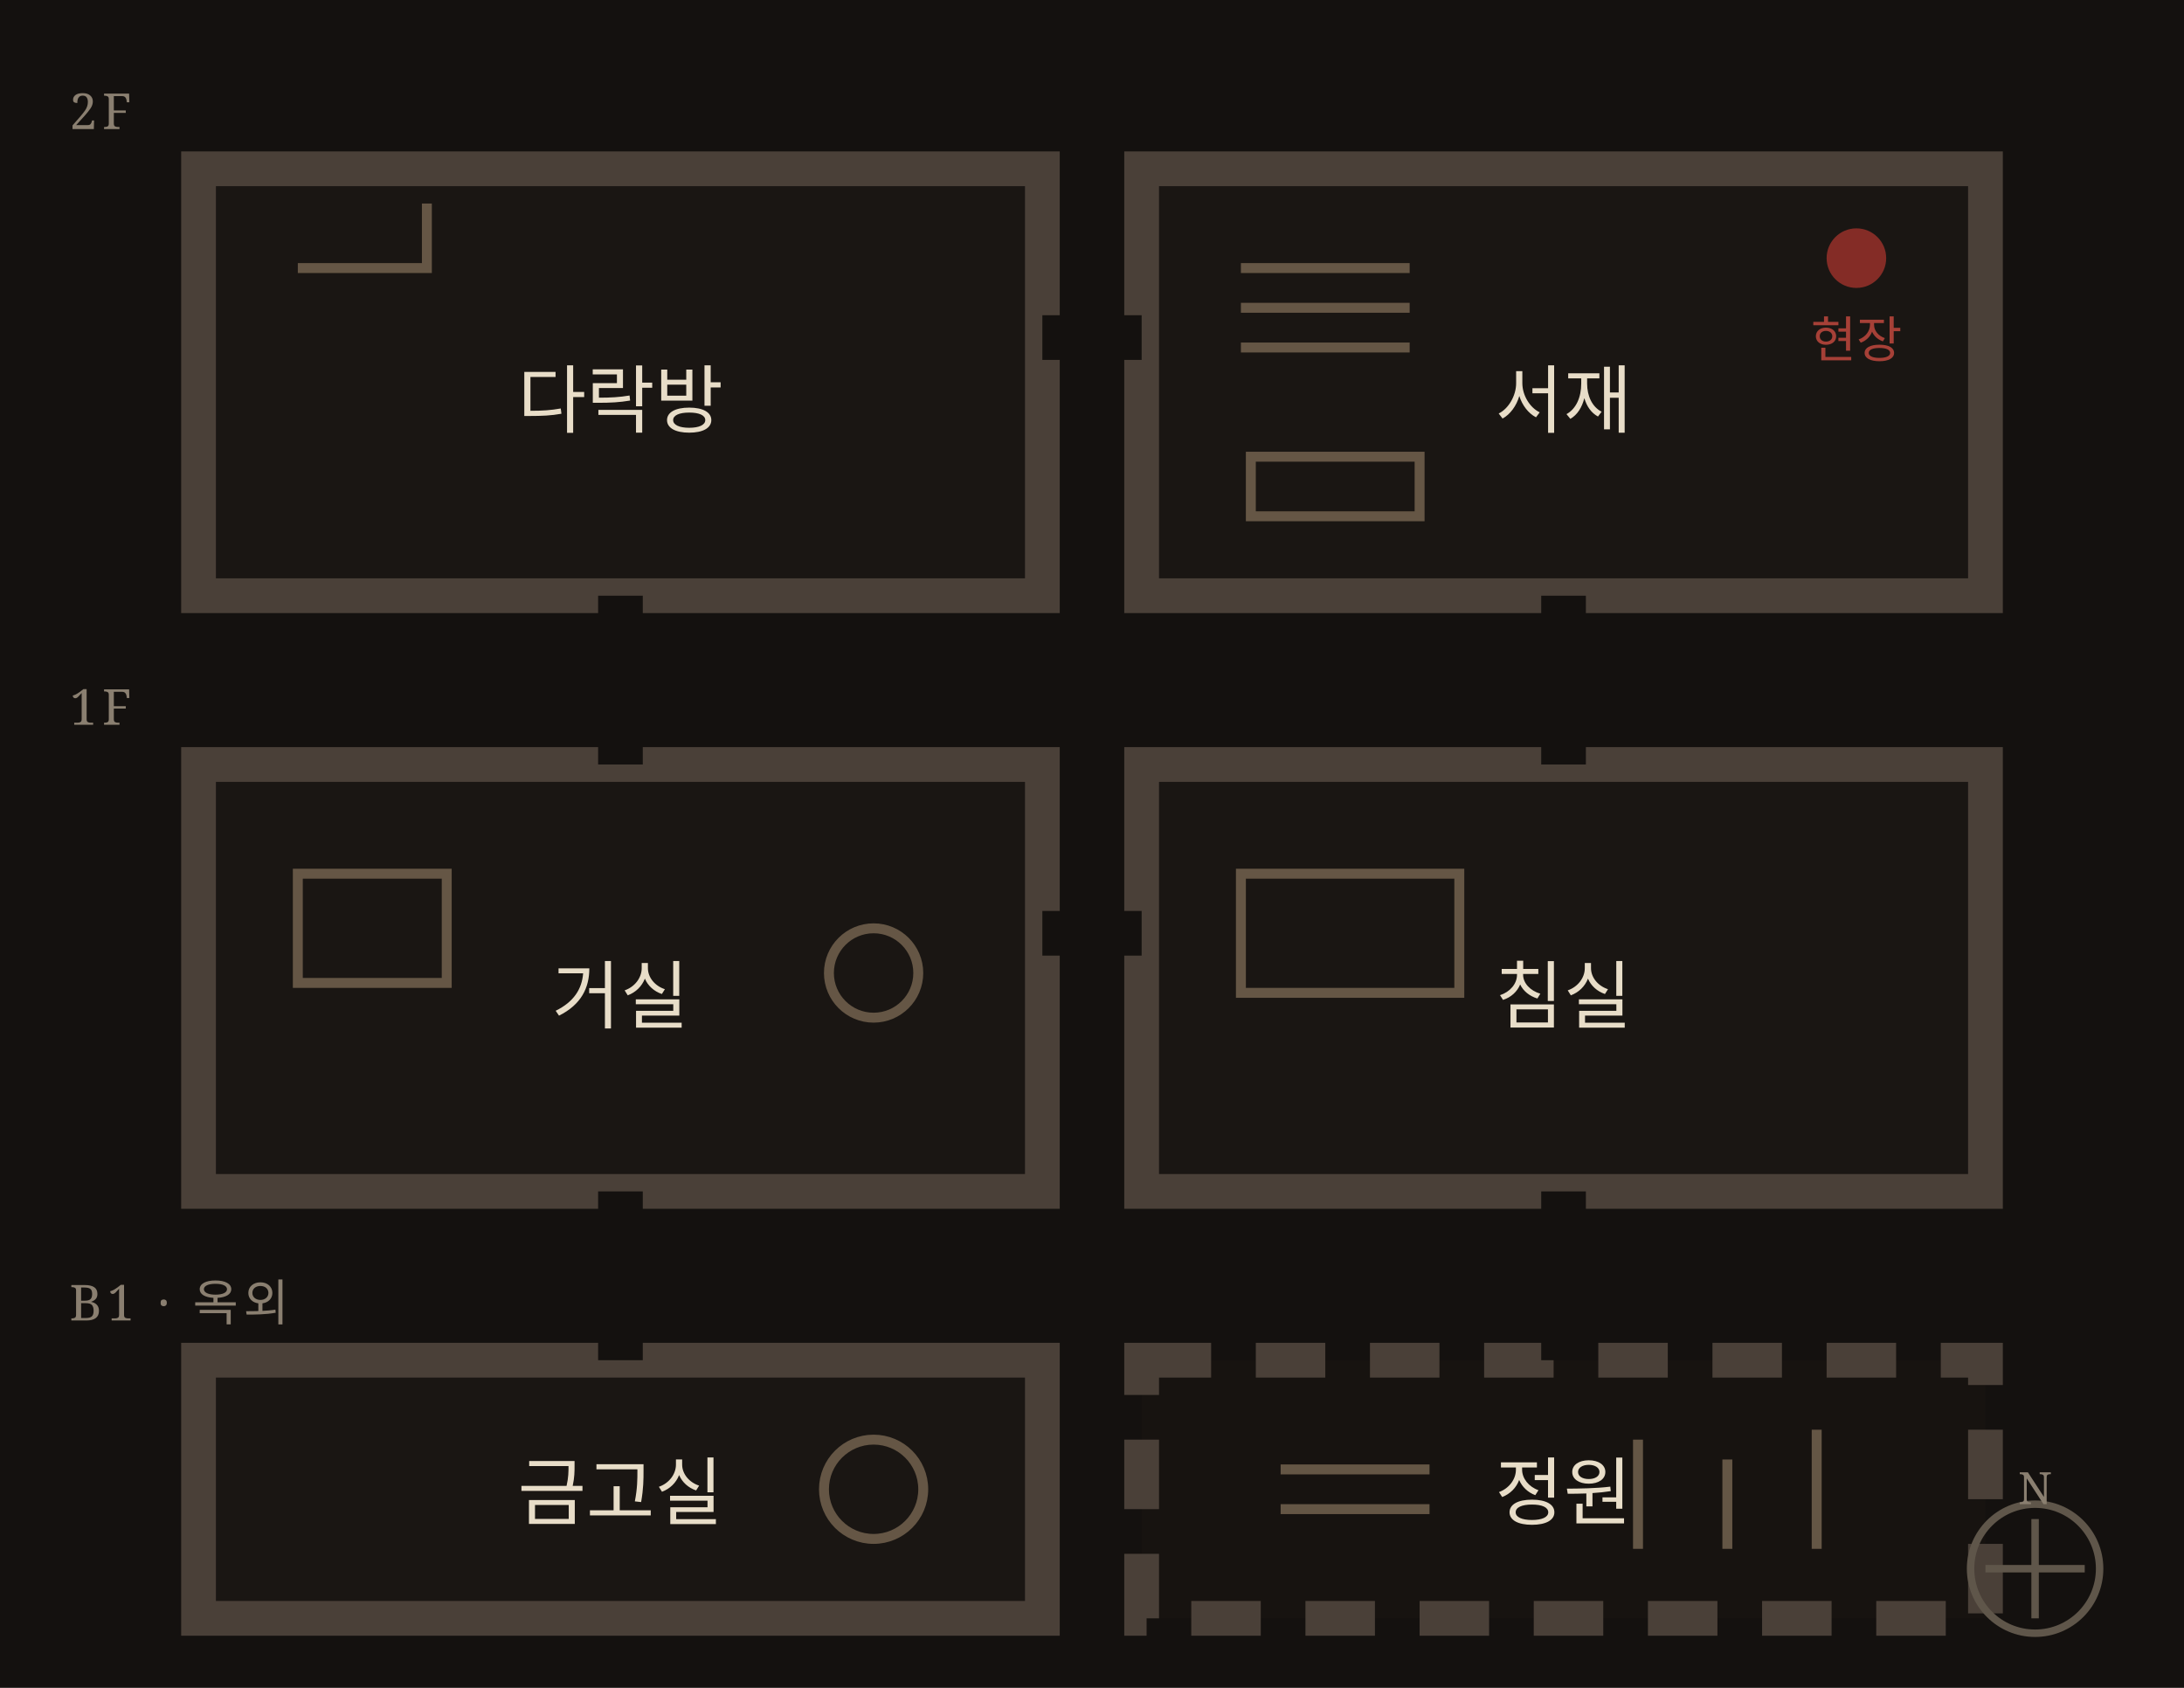
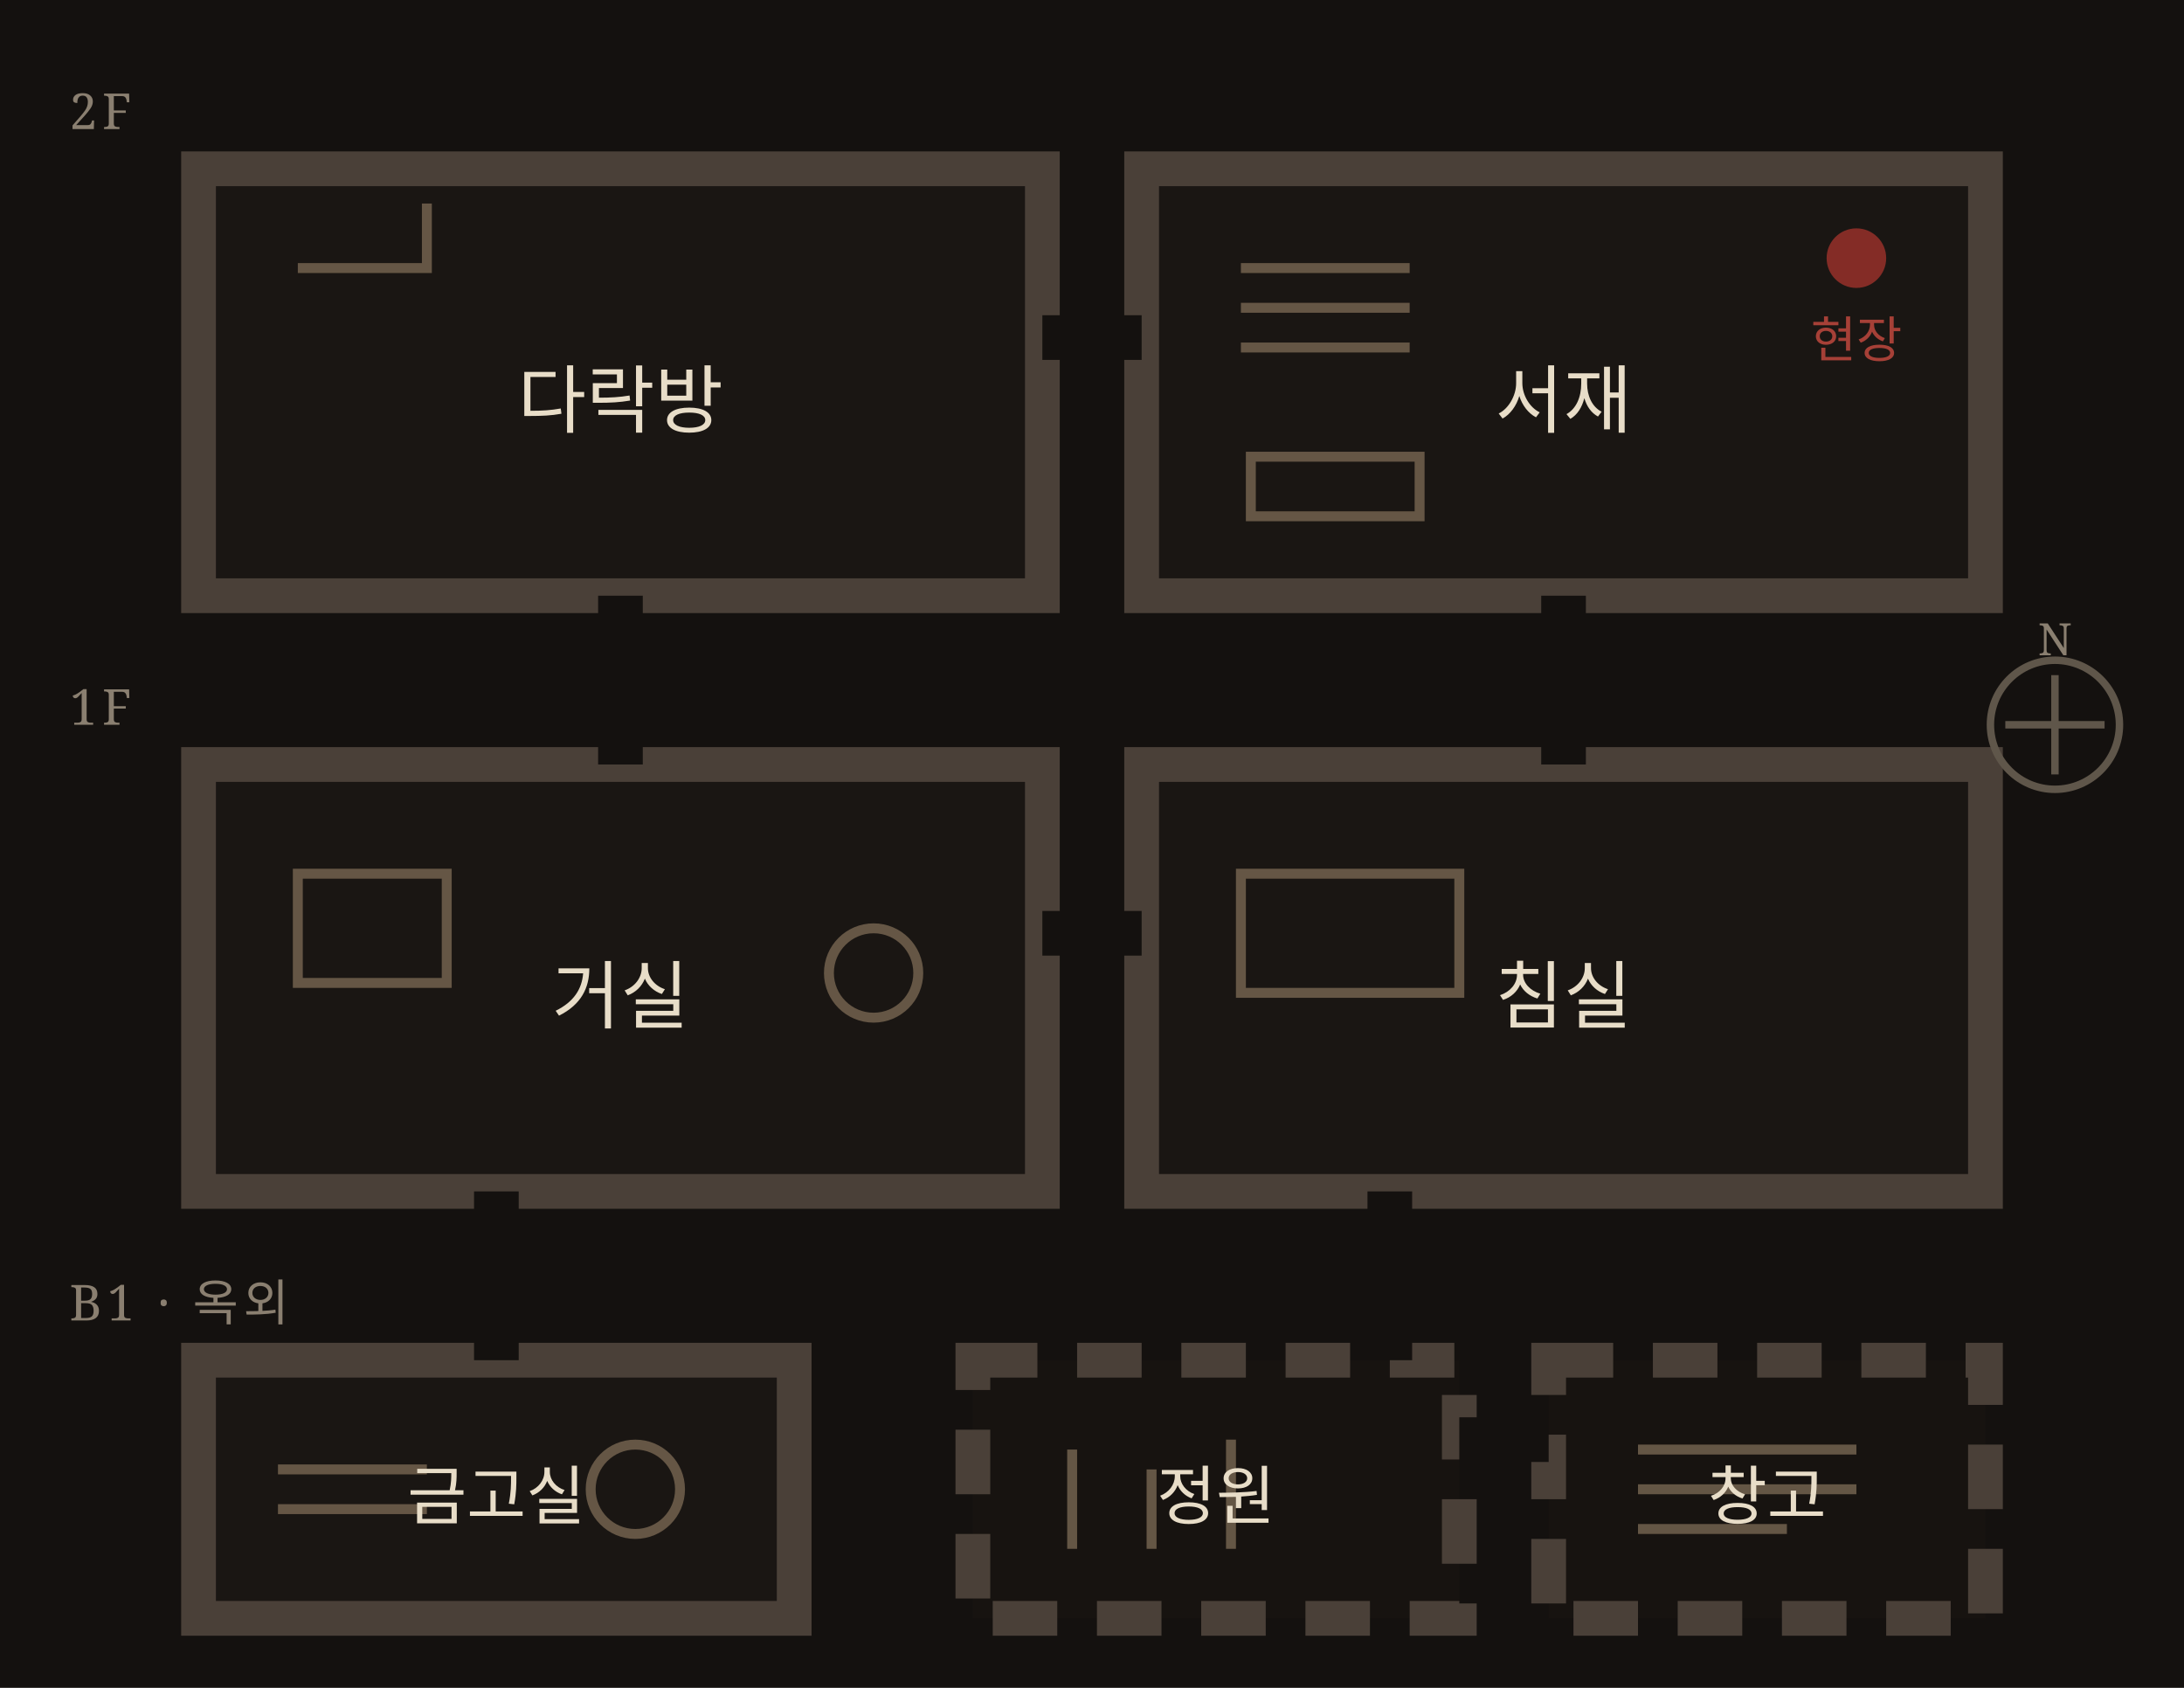
- <svg xmlns="http://www.w3.org/2000/svg" viewBox="0 0 440 340" role="img" aria-label="별장 평면도 — 2층 다락방과 서재, 1층 거실과 침실, 지하 금고실과 바깥 정원">
+ <svg xmlns="http://www.w3.org/2000/svg" viewBox="0 0 440 340" role="img" aria-label="별장 평면도 — 2층 다락방과 서재, 1층 거실과 침실, 지하 금고실, 옥외 정원과 창고">
  <rect width="440" height="340" fill="#14110f" />
  <g fill="#8a7f70" font-family="serif" font-size="10" letter-spacing="1">
    <text x="14" y="26">2F</text>
    <text x="14" y="146">1F</text>
    <text x="14" y="266">B1 · 옥외</text>
  </g>
  <g stroke="#4a4038" stroke-width="7" stroke-linecap="square" fill="#1a1613">
-     <rect x="40" y="34" width="170" height="86" />
-     <rect x="230" y="34" width="170" height="86" />
-     <rect x="40" y="154" width="170" height="86" />
-     <rect x="230" y="154" width="170" height="86" />
-     <rect x="40" y="274" width="170" height="52" />
+     <rect id="room-attic" x="40" y="34" width="170" height="86" />
+     <rect id="room-study" x="230" y="34" width="170" height="86" />
+     <rect id="room-living-room" x="40" y="154" width="170" height="86" />
+     <rect id="room-bedroom" x="230" y="154" width="170" height="86" />
+     <rect id="room-vault" x="40" y="274" width="120" height="52" />
  </g>
-   <rect x="230" y="274" width="170" height="52" stroke="#4a4038" stroke-width="7" stroke-dasharray="14 9" fill="#171310" />
+   <g stroke="#4a4038" stroke-width="7" stroke-dasharray="13 8" fill="#171310">
+     <rect id="room-garden" x="196" y="274" width="98" height="52" />
+     <rect id="room-shed" x="312" y="274" width="88" height="52" />
+   </g>
  <g stroke="#14110f" stroke-width="9" stroke-linecap="butt">
    <path d="M210 68 H230" />
    <path d="M210 188 H230" />
    <path d="M125 120 V154" />
    <path d="M315 120 V154" />
-     <path d="M125 240 V274" />
-     <path d="M315 240 V274" />
+     <path d="M100 240 V274" />
+     <path d="M294 290 H312" />
+     <path d="M280 240 V274" />
  </g>
  <g stroke="#6d5d4a" stroke-width="2" fill="none" opacity="0.9">
    <path d="M60 54 h26 v-13" />
    <path d="M250 54 h34 M250 62 h34 M250 70 h34" />
    <rect x="252" y="92" width="34" height="12" />
    <path d="M60 176 h30 v22 h-30 z" />
    <circle cx="176" cy="196" r="9" />
    <path d="M250 176 h44 v24 h-44 z" />
-     <path d="M258 296 h30 M258 304 h30" />
-     <circle cx="176" cy="300" r="10" />
-     <path d="M330 290 v22 M348 294 v18 M366 288 v24" />
+     <path d="M56 296 h30 M56 304 h30" />
+     <circle cx="128" cy="300" r="9" />
+     <path d="M216 292 v20 M232 296 v16 M248 290 v22" />
+     <path d="M330 292 h44 M330 300 h44 M330 308 h30" />
  </g>
  <g fill="#e8ddc8" font-family="serif" font-size="15" text-anchor="middle">
    <text x="125" y="86">다락방</text>
    <text x="315" y="86">서재</text>
    <text x="125" y="206">거실</text>
    <text x="315" y="206">침실</text>
-     <text x="125" y="306">금고실</text>
-     <text x="315" y="306">정원</text>
+   </g>
+   <g fill="#e8ddc8" font-family="serif" font-size="13" text-anchor="middle">
+     <text x="100" y="306">금고실</text>
+     <text x="245" y="306">정원</text>
+     <text x="356" y="306">창고</text>
  </g>
  <g opacity="0.9">
    <circle cx="374" cy="52" r="6" fill="#8f2f28" />
    <text x="374" y="72" fill="#b5453b" font-family="serif" font-size="10" text-anchor="middle">현장</text>
  </g>
  <g stroke="#5f564a" stroke-width="1.5" fill="none">
-     <circle cx="410" cy="316" r="13" />
-     <path d="M410 306 v20 M400 316 h20" />
+     <circle cx="414" cy="146" r="13" />
+     <path d="M414 136 v20 M404 146 h20" />
  </g>
-   <text x="410" y="303" fill="#8a7f70" font-family="serif" font-size="9" text-anchor="middle">N</text>
+   <text x="414" y="132" fill="#8a7f70" font-family="serif" font-size="9" text-anchor="middle">N</text>
</svg>
